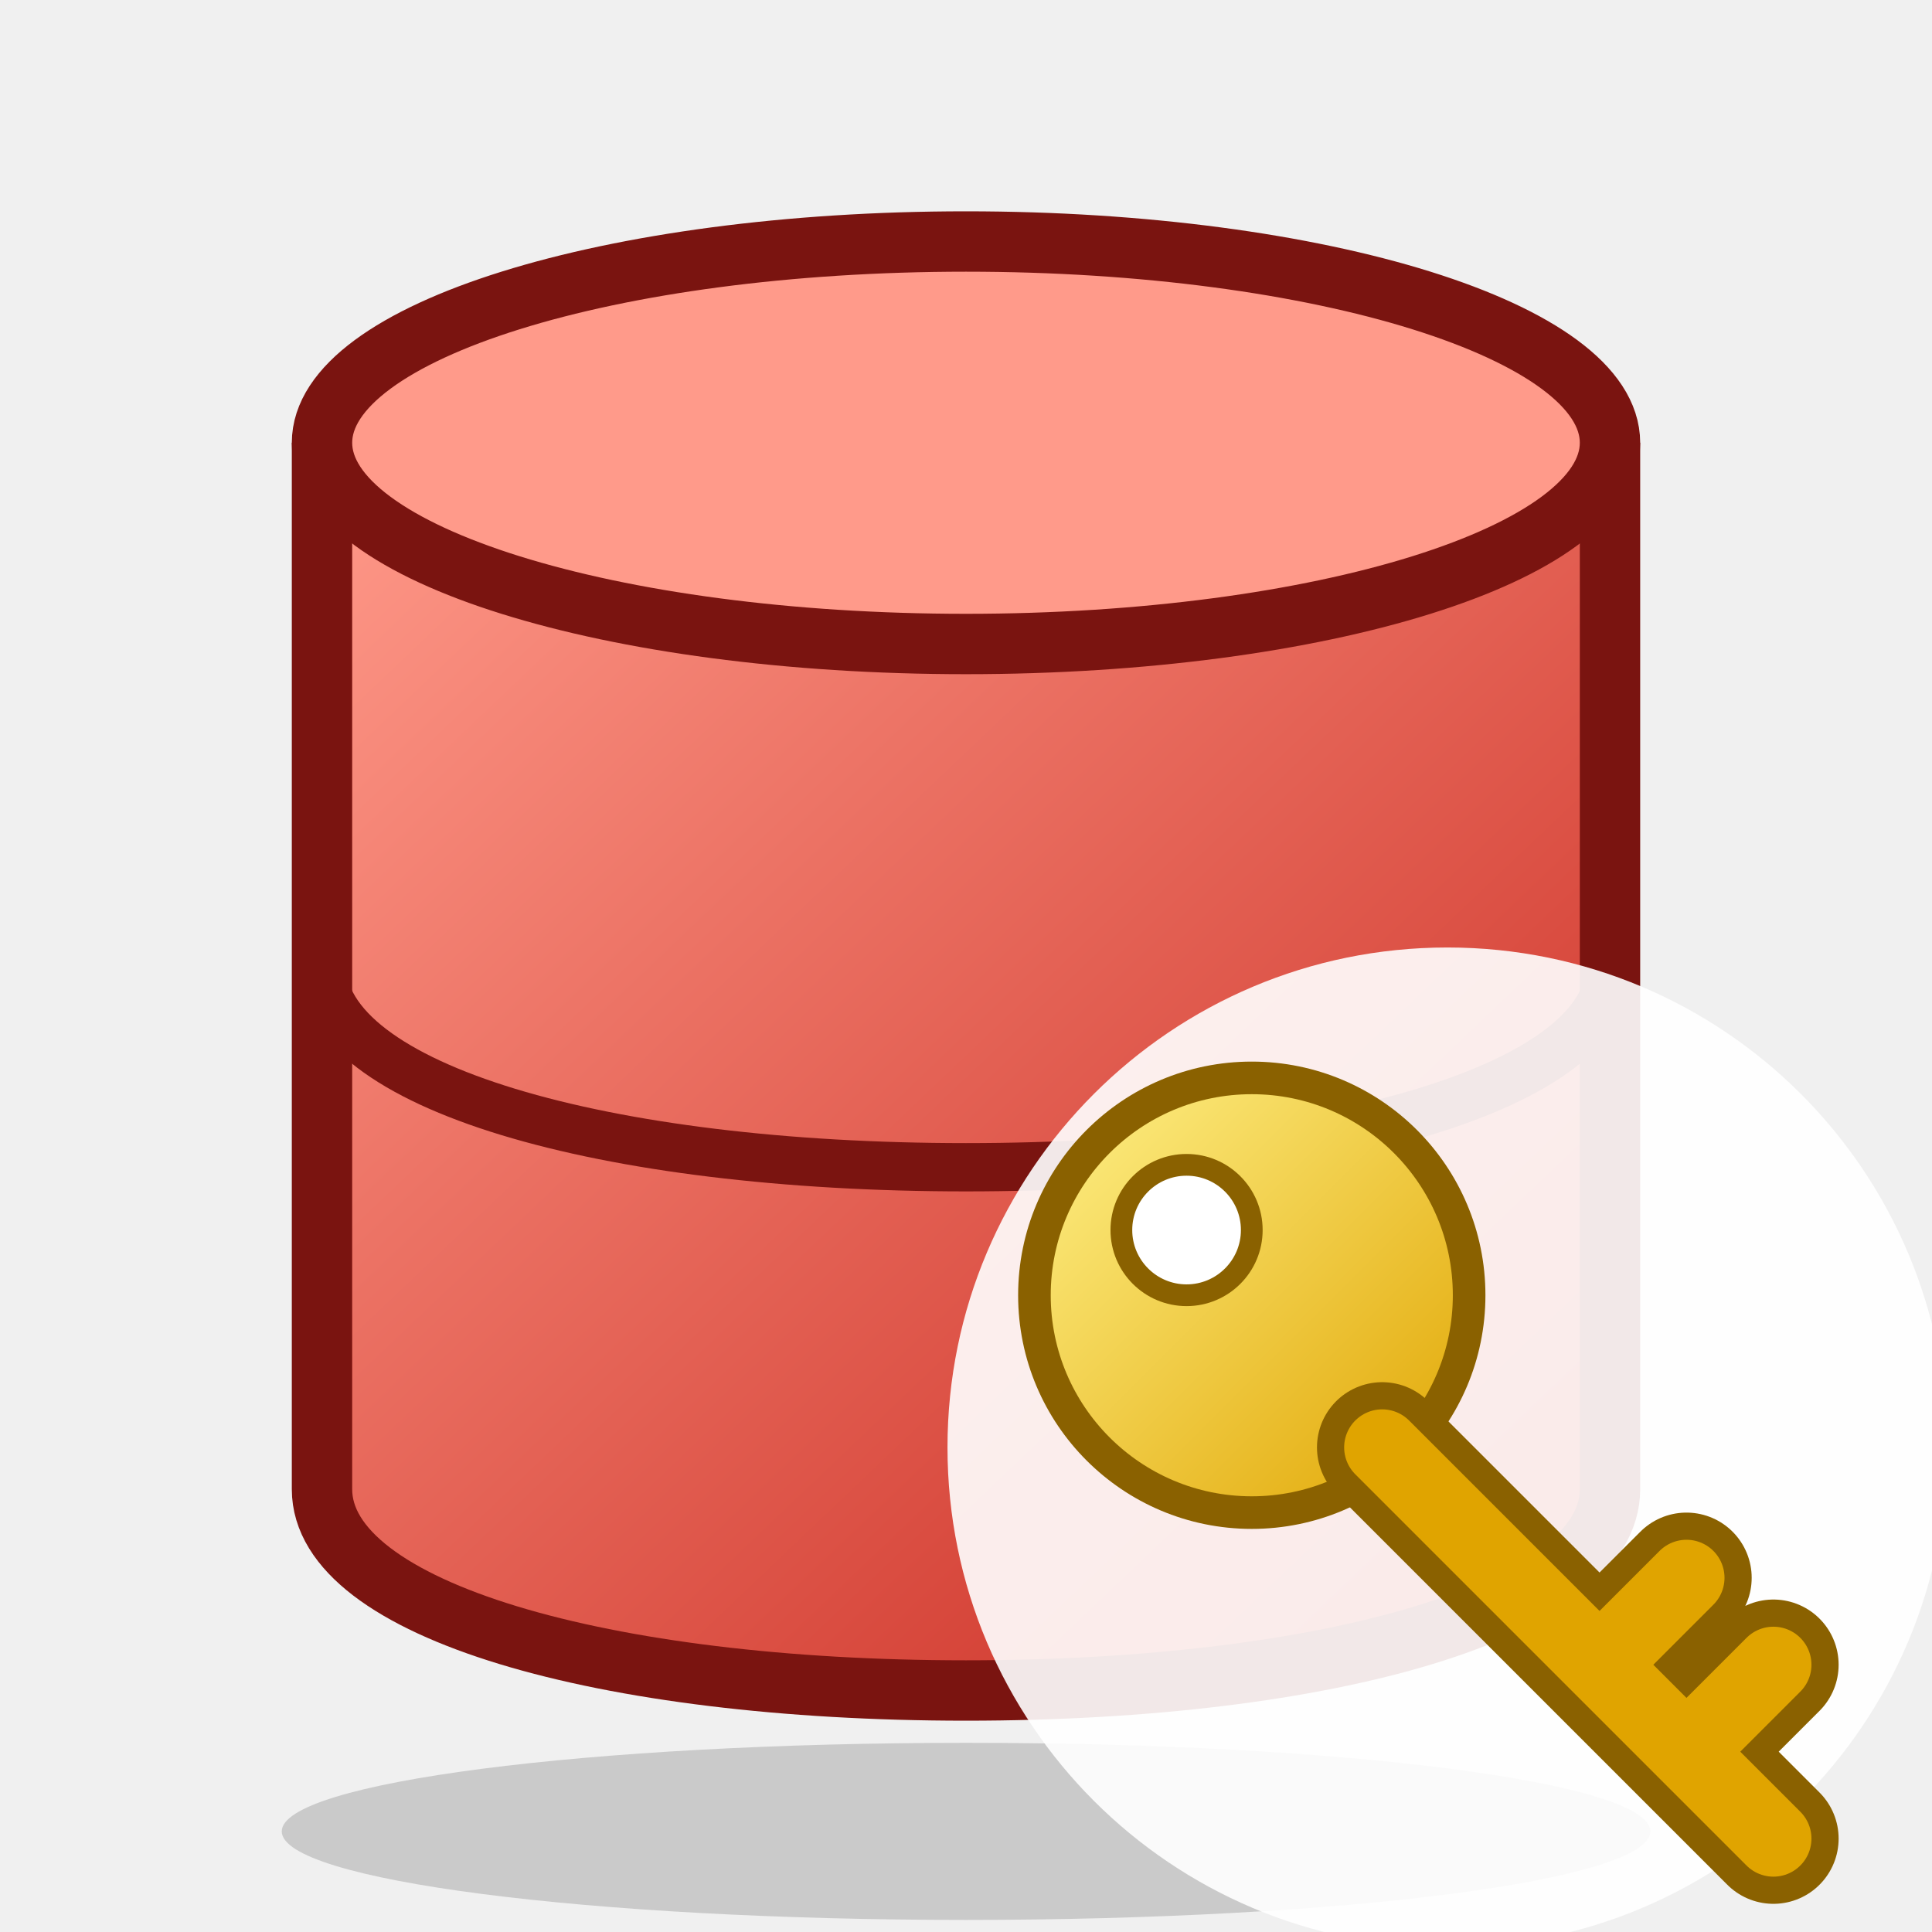
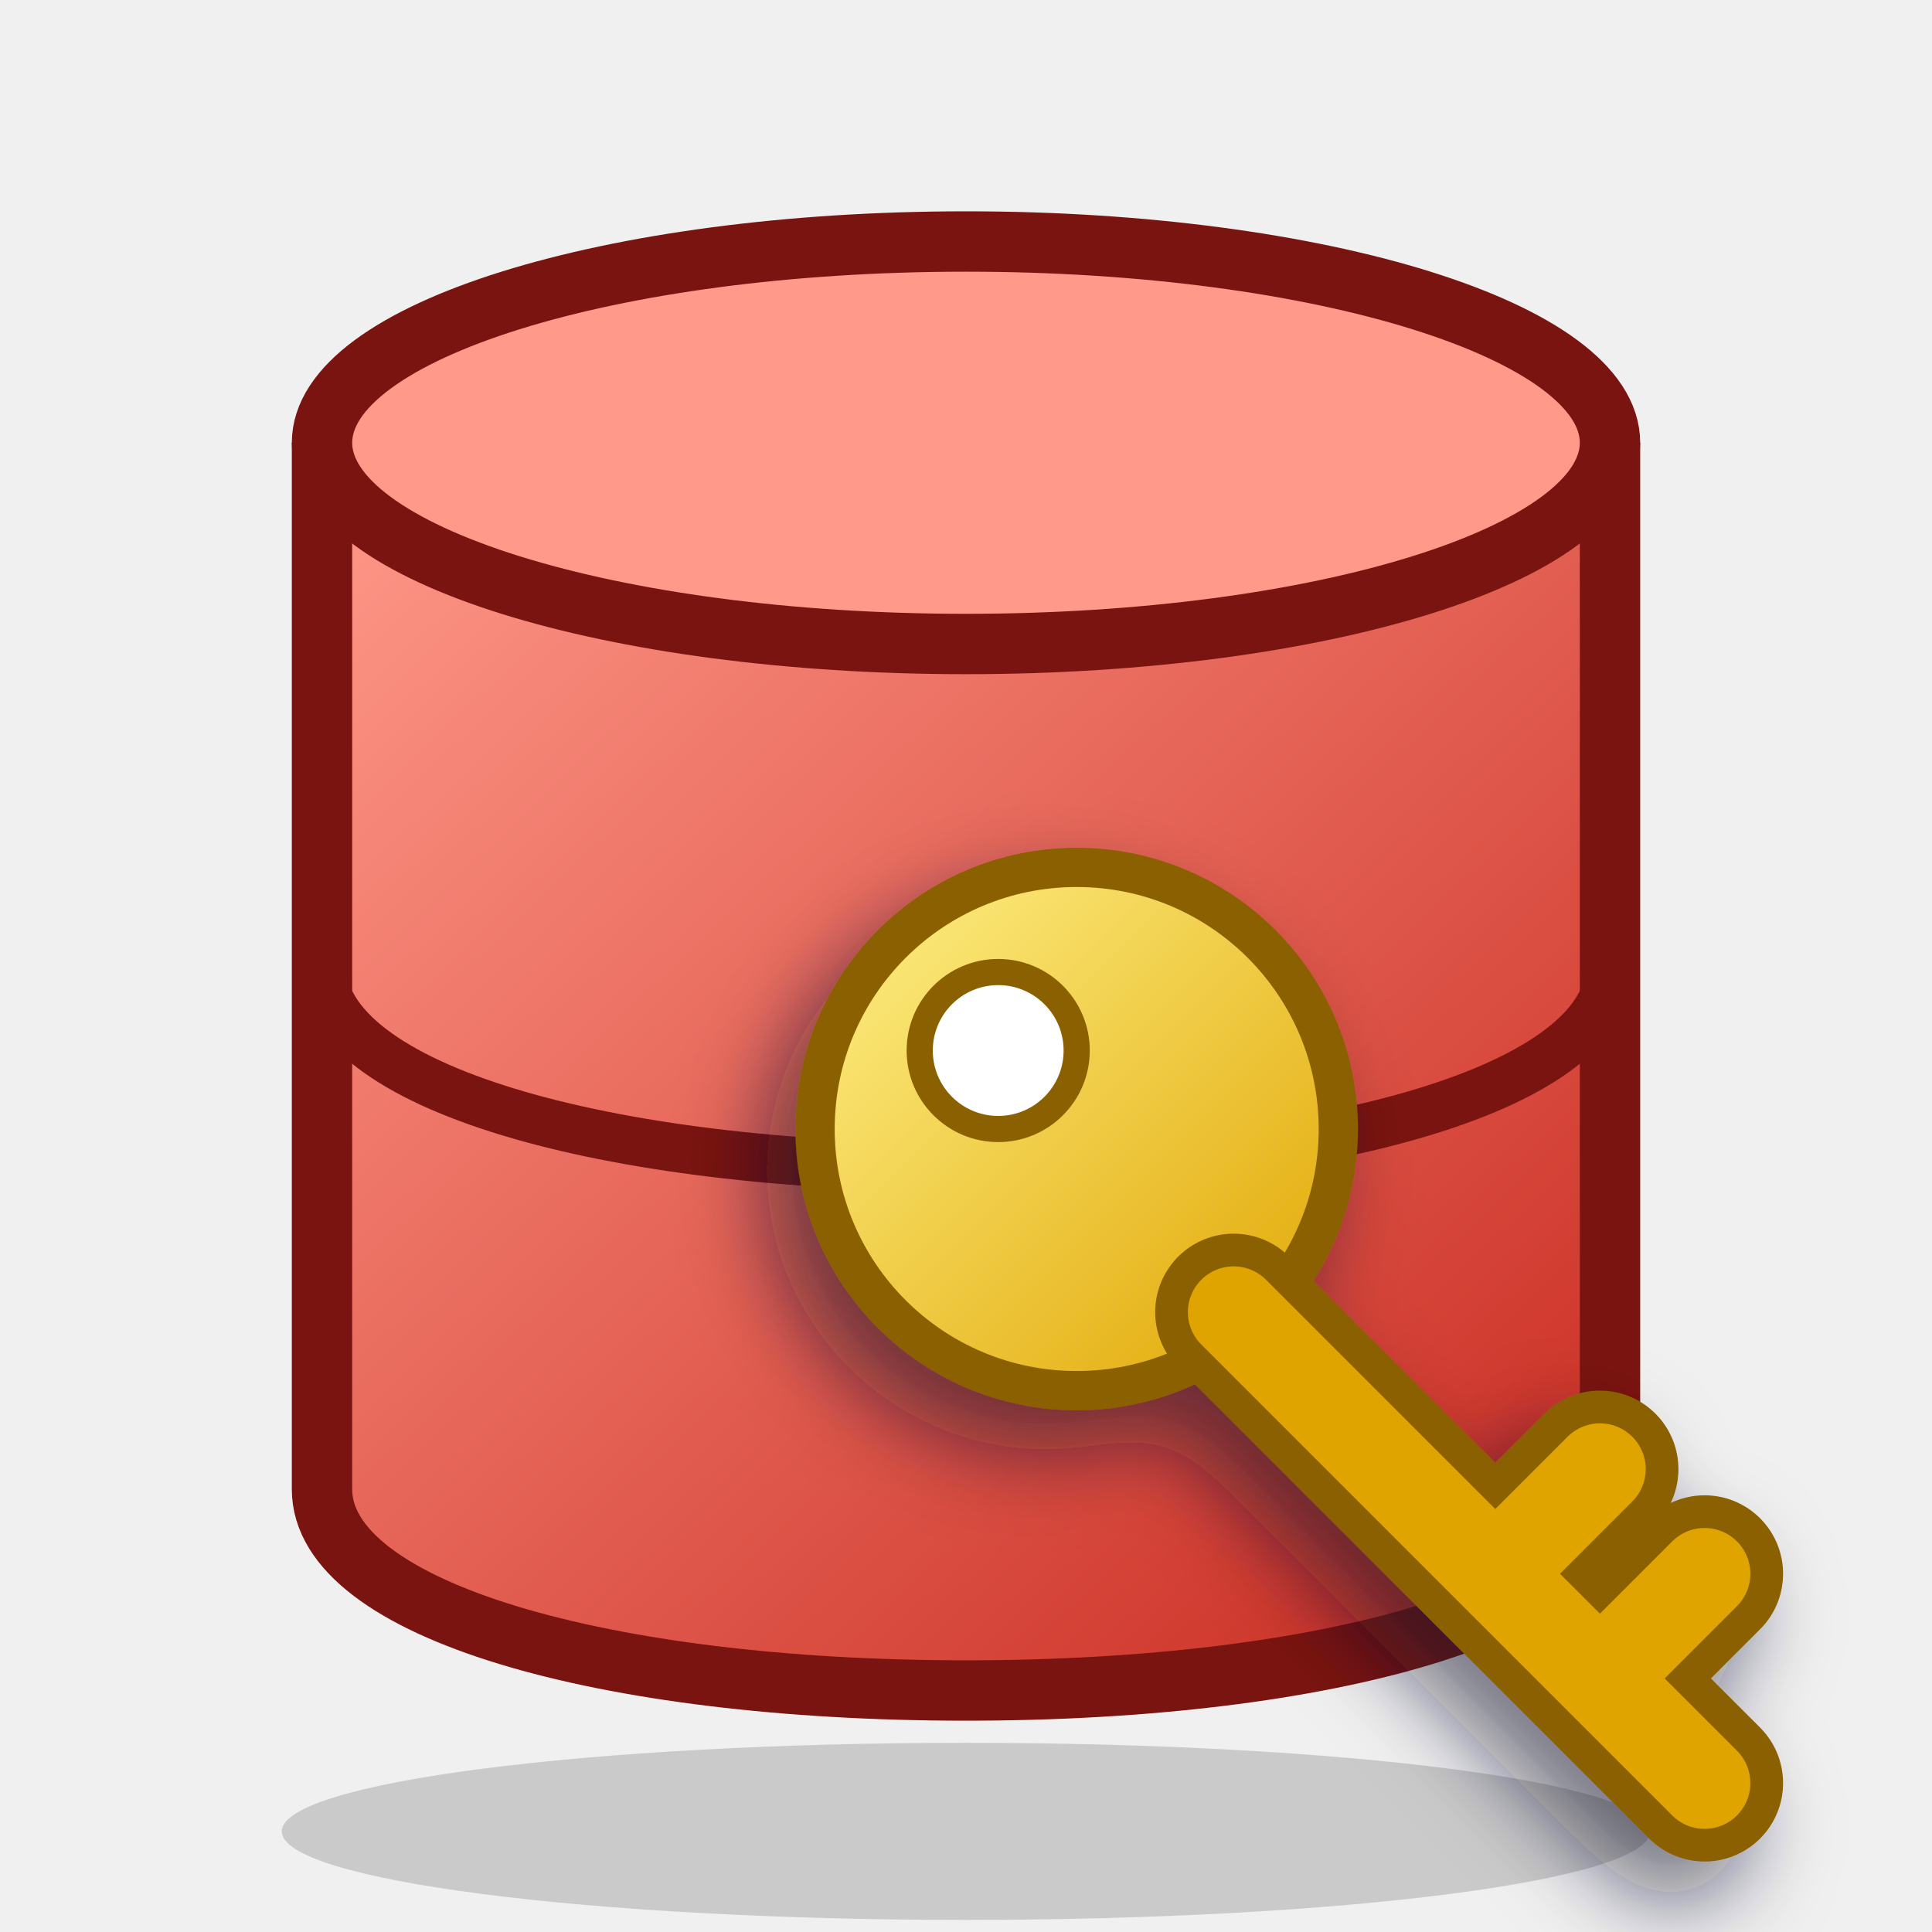
<svg xmlns="http://www.w3.org/2000/svg" viewBox="0 0 48 48" width="48" height="48" class="xp-ic" aria-hidden="true">
  <defs>
    <linearGradient id="i22g1" x1="0" y1="0" x2="1" y2="1">
      <stop offset="0" stop-color="#ff9a8a" />
      <stop offset="1" stop-color="#c8281e" />
    </linearGradient>
+     <filter id="i22sh" x="-30%" y="-30%" width="160%" height="160%">
+       <feDropShadow dx="-1.2" dy="1.6" stdDeviation="1.6" flood-color="#0b1a33" flood-opacity=".55" />
+     </filter>
    <linearGradient id="i22g2" x1="0" y1="0" x2="1" y2="1">
      <stop offset="0" stop-color="#fff28a" />
      <stop offset="1" stop-color="#e0a400" />
    </linearGradient>
  </defs>
  <ellipse cx="24" cy="45.5" rx="17" ry="2.2" fill="#000" opacity=".16" />
  <path d="M8 11v26c0 3 7 5 16.0 5s16.0-2 16.0-5V11" fill="url(#i22g1)" stroke="#7a1410" stroke-width="1.5" />
  <path d="M8 24.0c0 3 7 5 16.0 5s16.0-2 16.0-5" fill="none" stroke="#7a1410" stroke-width="1.2" />
  <ellipse cx="24.0" cy="11" rx="16.0" ry="5" fill="#ff9a8a" stroke="#7a1410" stroke-width="1.5" />
-   <g transform="translate(23 23) scale(.54)">
-     <circle cx="24" cy="24" r="23" fill="#fff" opacity=".9" />
+   <g transform="translate(17 17) scale(.65)" filter="url(#i22sh)">
    <circle cx="15" cy="17" r="10" fill="url(#i22g2)" stroke="#8a6100" stroke-width="1.5" />
    <circle cx="12" cy="14" r="3" fill="#fff" stroke="#8a6100" />
    <path d="M21 24l18 18M31 34l4-4M35 38l4-4" stroke="#8a6100" stroke-width="6" stroke-linecap="round" />
    <path d="M21 24l18 18M31 34l4-4M35 38l4-4" stroke="#e0a400" stroke-width="3.5" stroke-linecap="round" />
  </g>
</svg>
